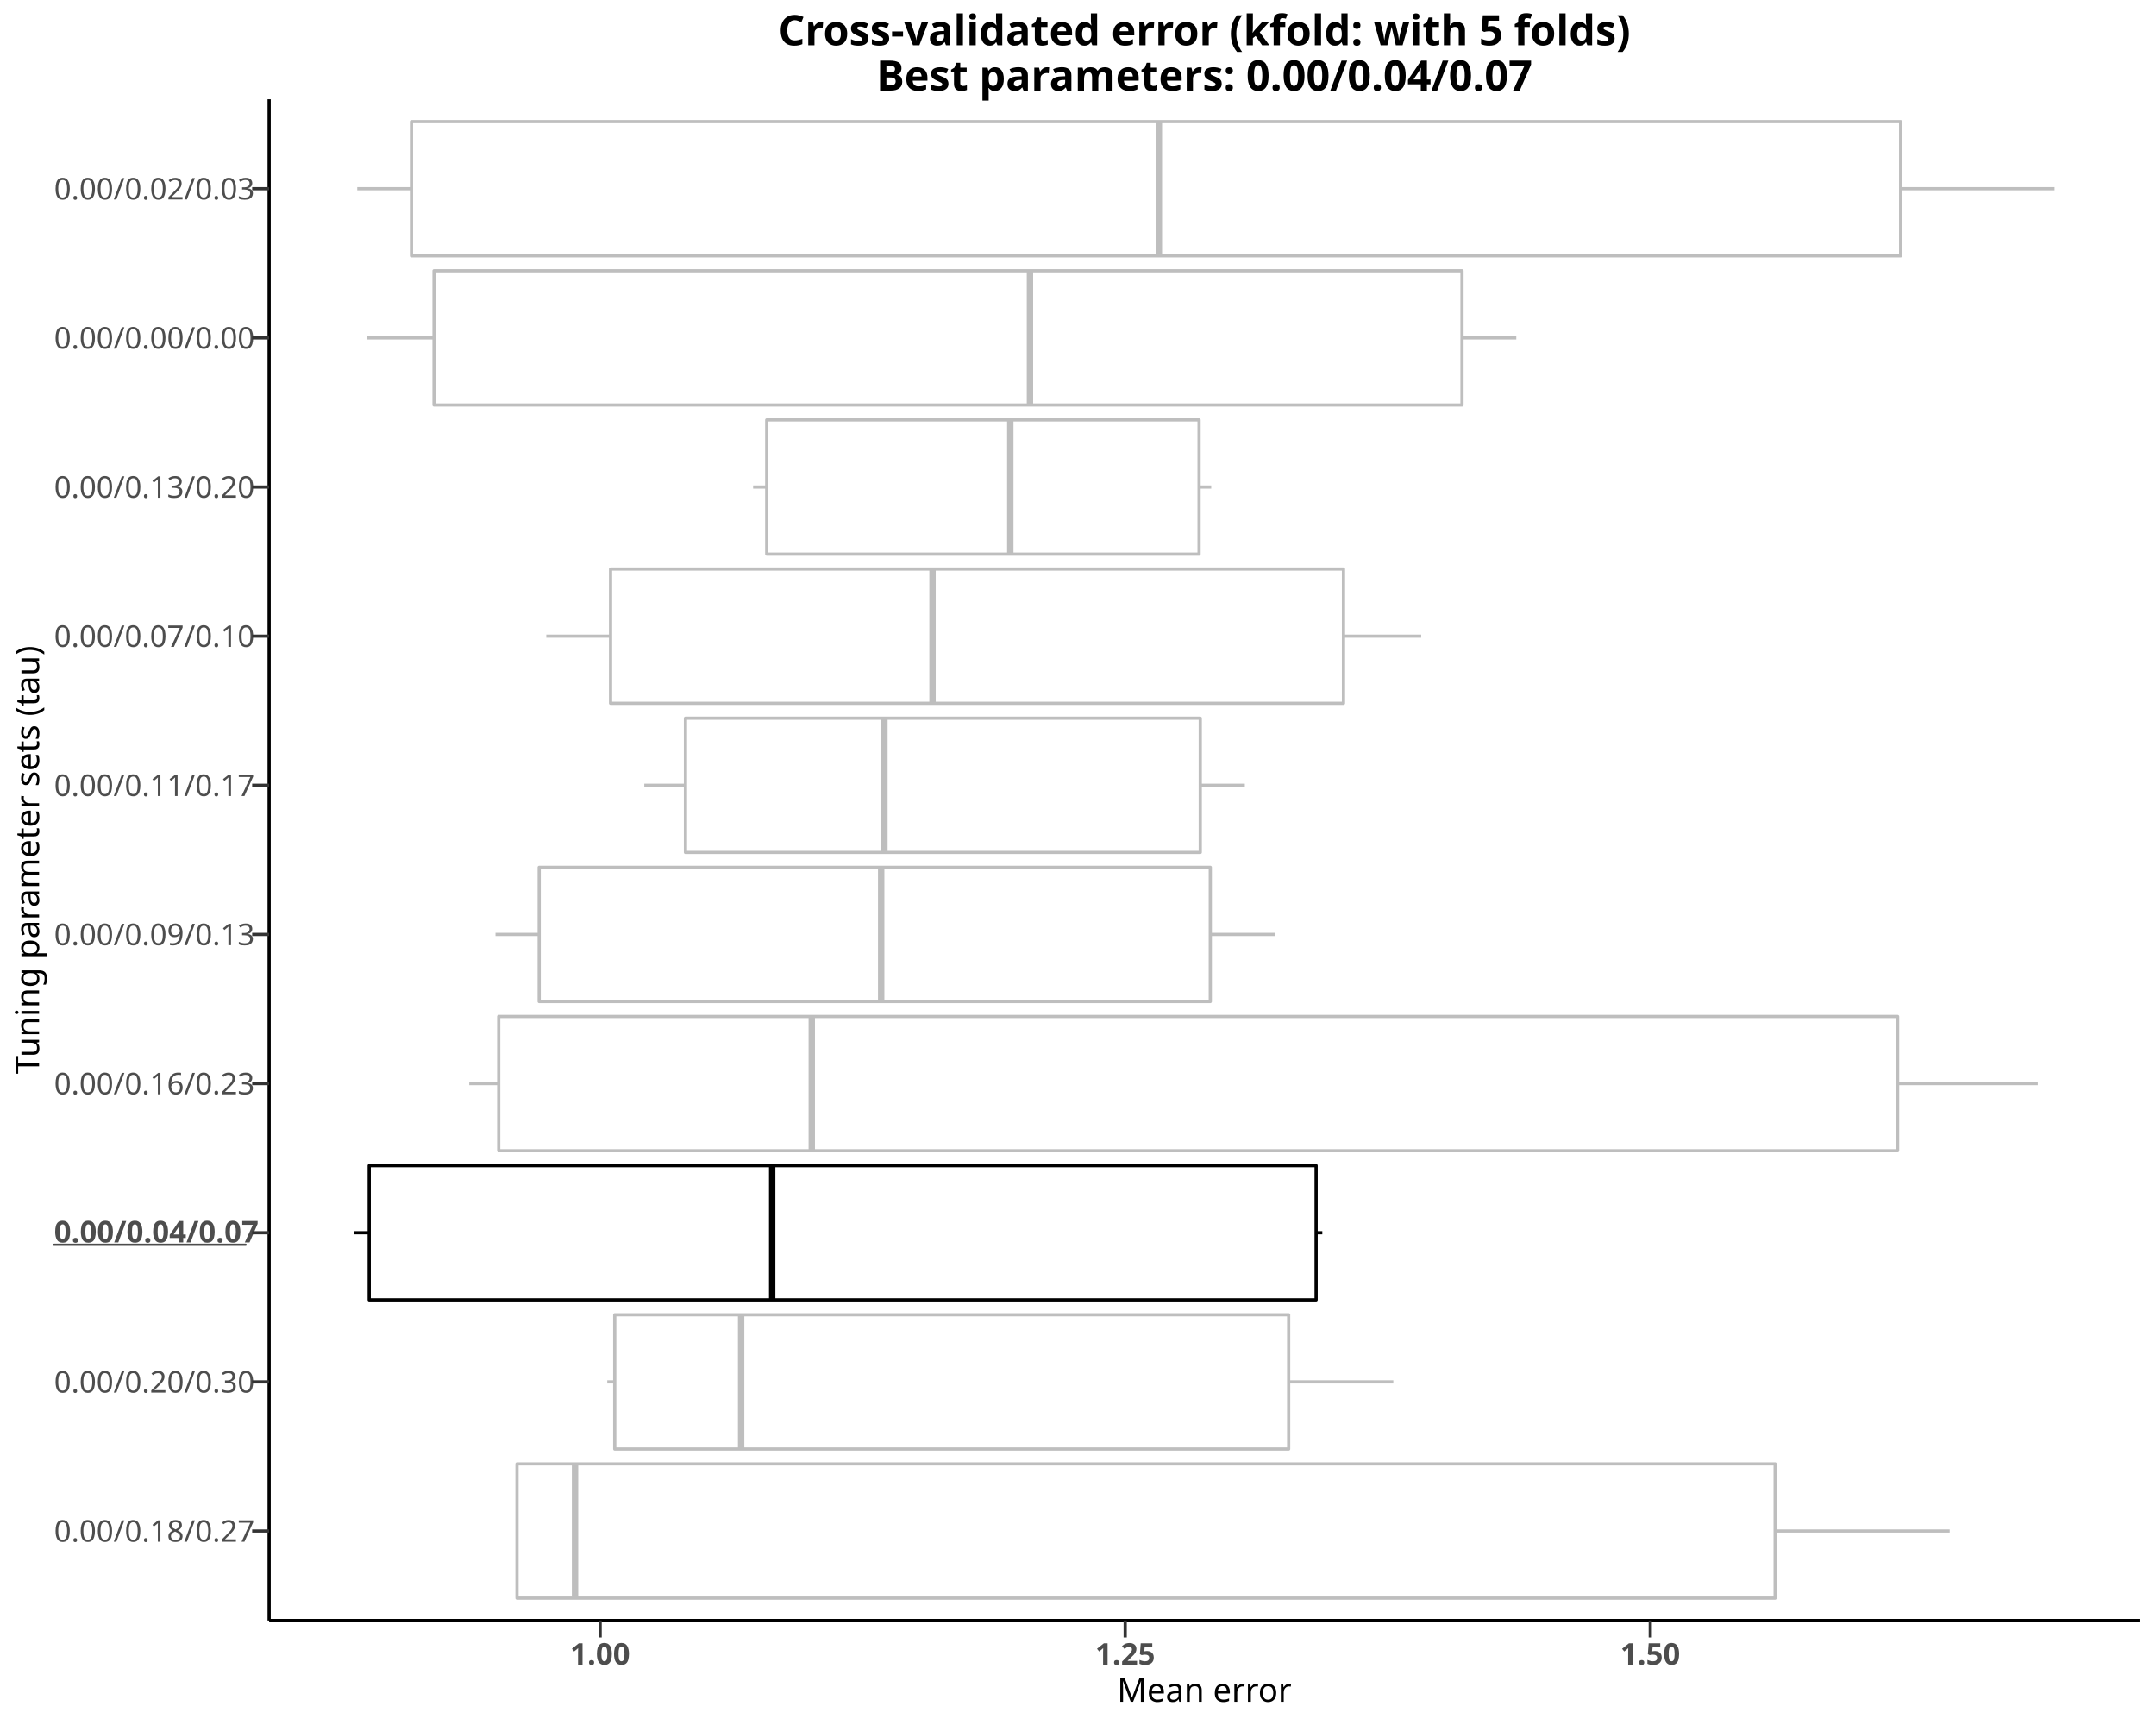
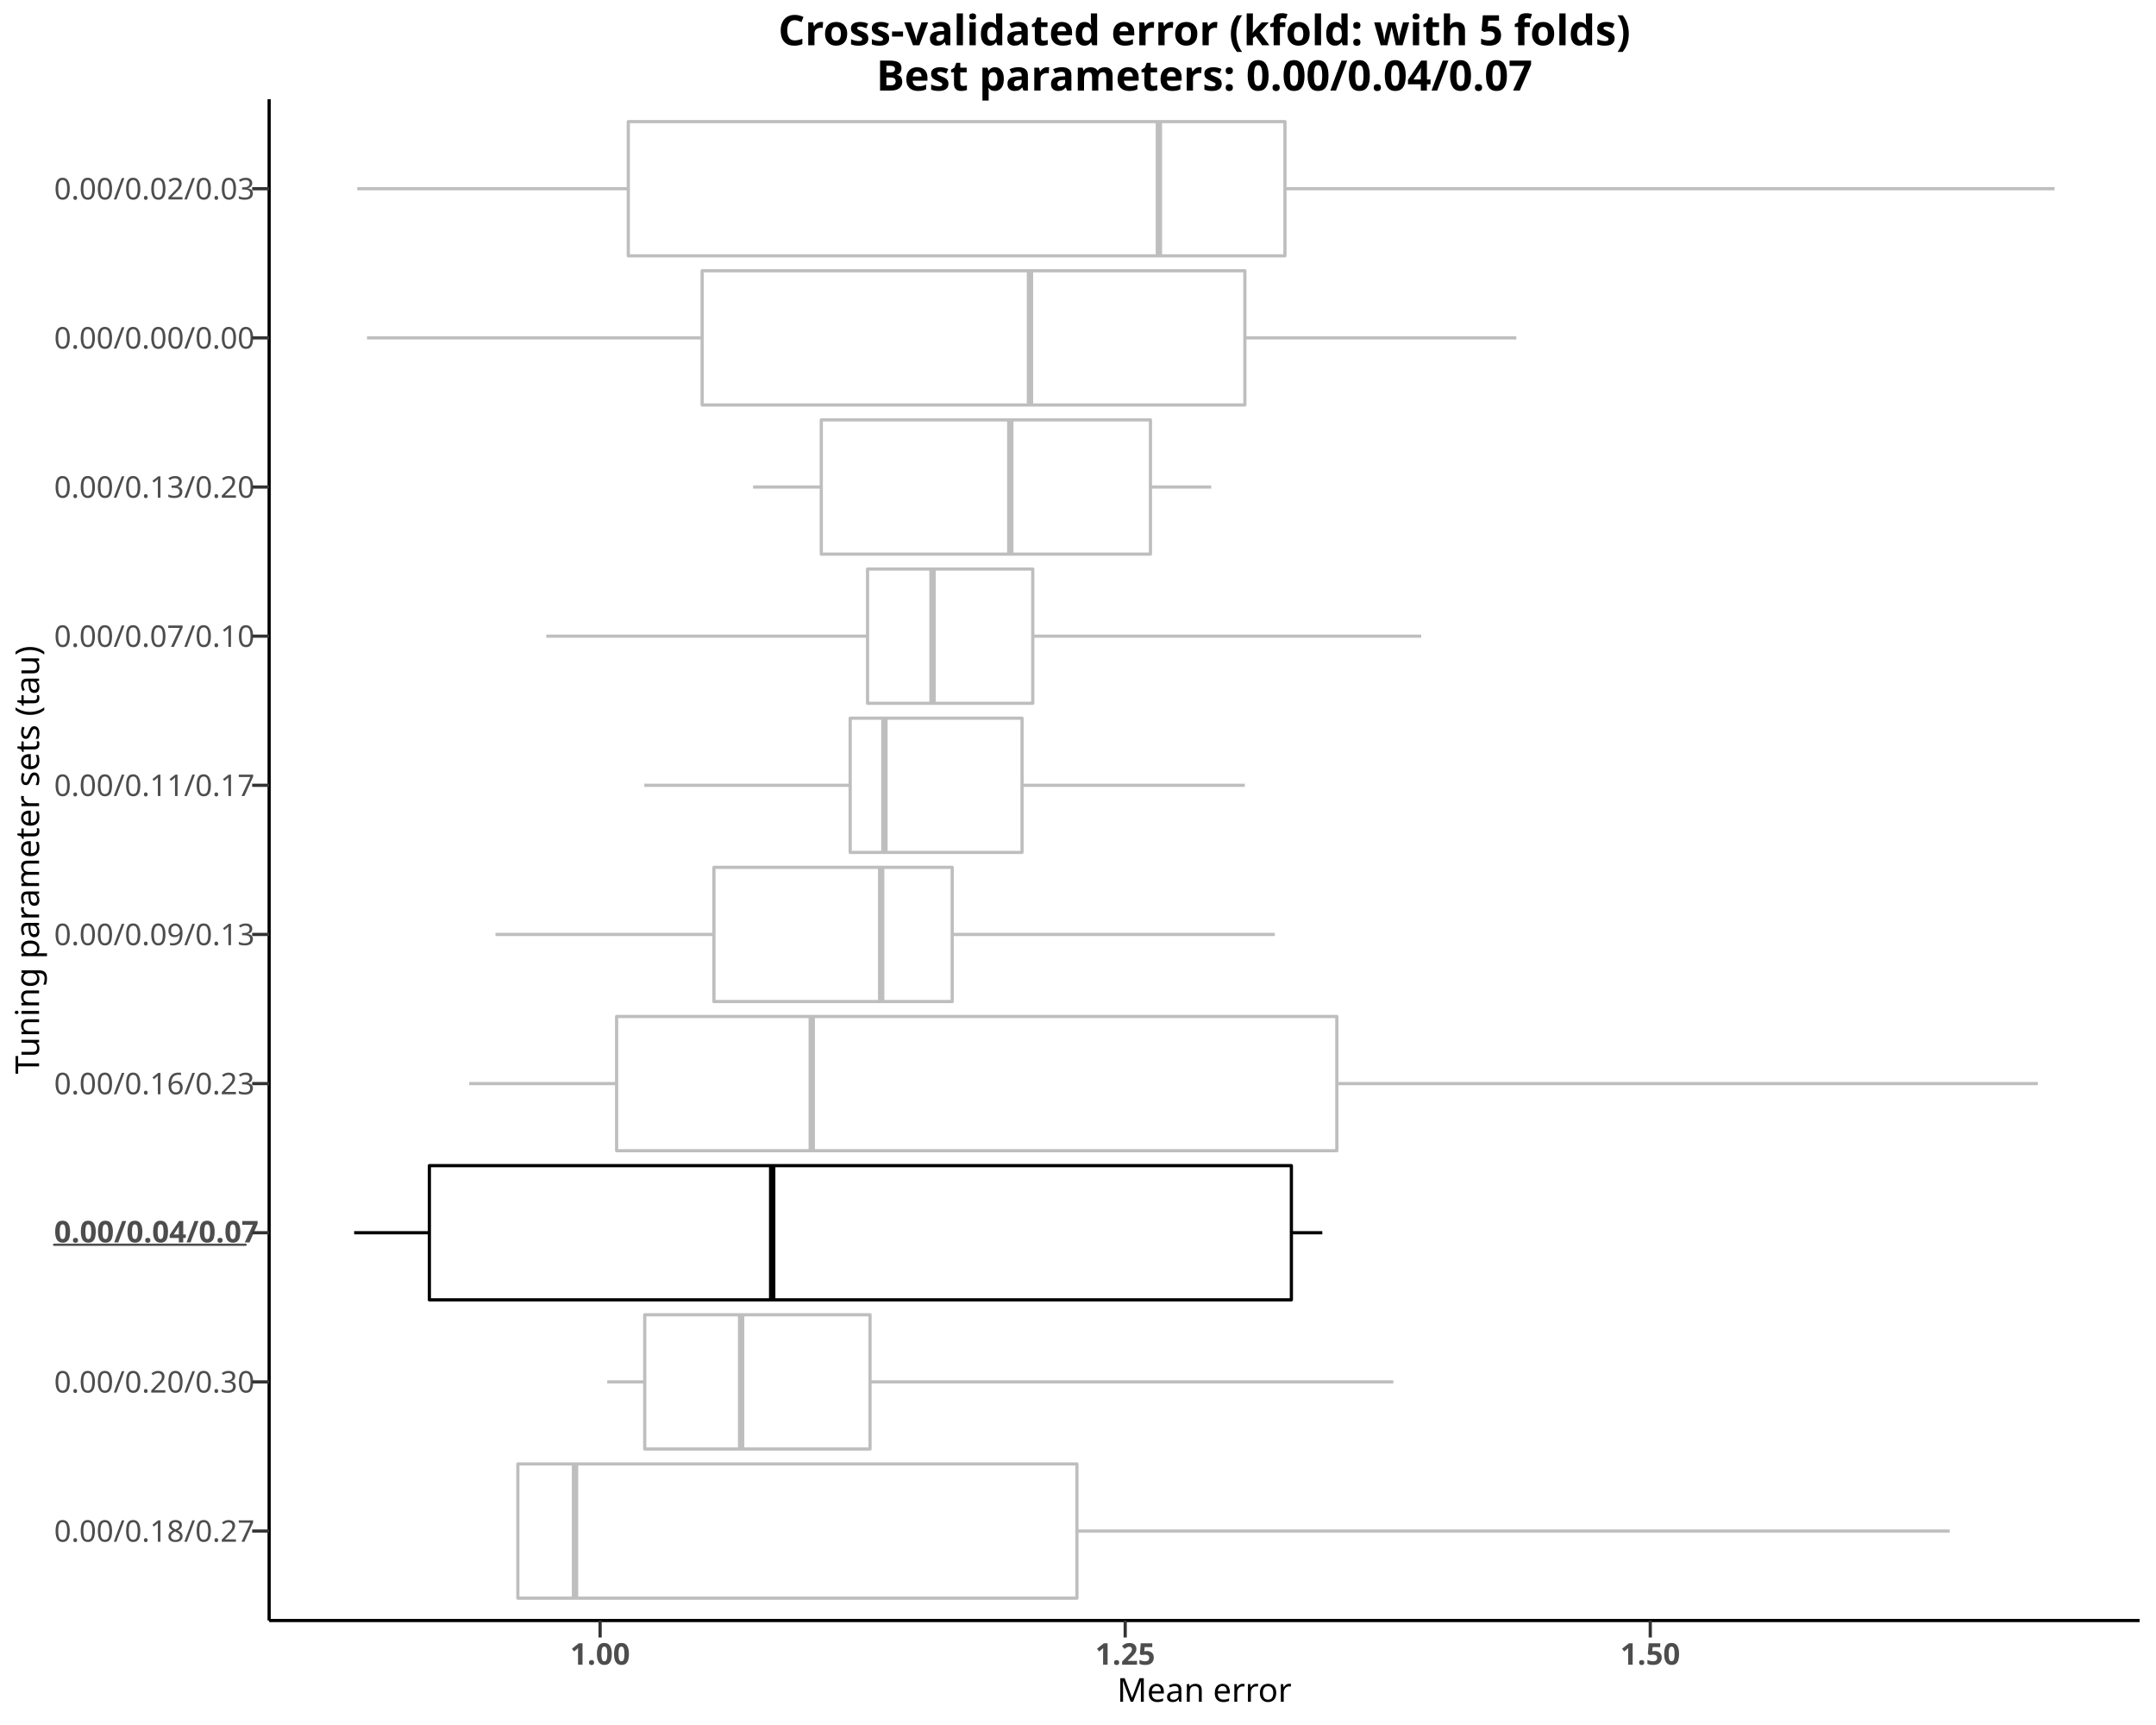
<svg xmlns="http://www.w3.org/2000/svg" class="svglite" data-engine-version="2.0" width="720.00pt" height="576.00pt" viewBox="0 0 720.00 576.00">
  <defs>
    <style type="text/css">
    .svglite line, .svglite polyline, .svglite polygon, .svglite path, .svglite rect, .svglite circle {
      fill: none;
      stroke: #000000;
      stroke-linecap: round;
      stroke-linejoin: round;
      stroke-miterlimit: 10.00;
    }
  </style>
  </defs>
  <rect width="100%" height="100%" style="stroke: none; fill: #FFFFFF;" />
  <defs>
    <clipPath id="cpMC4wMHw3MjAuMDB8MC4wMHw1NzYuMDA=">
      <rect x="0.00" y="0.00" width="720.00" height="576.00" />
    </clipPath>
  </defs>
  <g clip-path="url(#cpMC4wMHw3MjAuMDB8MC4wMHw1NzYuMDA=)">
    <rect x="0.00" y="0.00" width="720.00" height="576.00" style="stroke-width: 1.07; stroke: #FFFFFF; fill: #FFFFFF;" />
  </g>
  <defs>
    <clipPath id="cpODkuODh8NzE0LjUyfDMzLjE0fDU0MS4xMQ==">
      <rect x="89.88" y="33.14" width="624.64" height="507.97" />
    </clipPath>
  </defs>
  <g clip-path="url(#cpODkuODh8NzE0LjUyfDMzLjE0fDU0MS4xMQ==)">
    <rect x="89.88" y="33.14" width="624.64" height="507.97" style="stroke-width: 1.07; stroke: none; fill: #FFFFFF;" />
-     <line x1="592.81" y1="511.23" x2="651.10" y2="511.23" style="stroke-width: 1.07; stroke: #BEBEBE; stroke-linecap: butt;" />
-     <line x1="172.65" y1="511.23" x2="172.58" y2="511.23" style="stroke-width: 1.07; stroke: #BEBEBE; stroke-linecap: butt;" />
-     <polygon points="592.81,533.64 172.65,533.64 172.65,488.82 592.81,488.82 592.81,533.64 " style="stroke-width: 1.07; stroke: #BEBEBE; fill: #FFFFFF;" />
+     <line x1="359.64" y1="511.23" x2="651.10" y2="511.23" style="stroke-width: 1.07; stroke: #BEBEBE; stroke-linecap: butt;" />
+     <line x1="172.94" y1="511.23" x2="172.58" y2="511.23" style="stroke-width: 1.07; stroke: #BEBEBE; stroke-linecap: butt;" />
+     <polygon points="359.64,533.64 172.94,533.64 172.94,488.82 359.64,488.82 359.64,533.64 " style="stroke-width: 1.07; stroke: #BEBEBE; fill: #FFFFFF;" />
    <line x1="192.03" y1="533.64" x2="192.03" y2="488.82" style="stroke-width: 2.13; stroke: #BEBEBE; stroke-linecap: butt;" />
-     <line x1="430.35" y1="461.43" x2="465.30" y2="461.43" style="stroke-width: 1.07; stroke: #BEBEBE; stroke-linecap: butt;" />
-     <line x1="205.29" y1="461.43" x2="202.79" y2="461.43" style="stroke-width: 1.07; stroke: #BEBEBE; stroke-linecap: butt;" />
-     <polygon points="430.35,483.84 205.29,483.84 205.29,439.02 430.35,439.02 430.35,483.84 " style="stroke-width: 1.07; stroke: #BEBEBE; fill: #FFFFFF;" />
+     <line x1="290.55" y1="461.43" x2="465.30" y2="461.43" style="stroke-width: 1.07; stroke: #BEBEBE; stroke-linecap: butt;" />
+     <line x1="215.31" y1="461.43" x2="202.79" y2="461.43" style="stroke-width: 1.07; stroke: #BEBEBE; stroke-linecap: butt;" />
+     <polygon points="290.55,483.84 215.31,483.84 215.31,439.02 290.55,439.02 290.55,483.84 " style="stroke-width: 1.07; stroke: #BEBEBE; fill: #FFFFFF;" />
    <line x1="247.50" y1="483.84" x2="247.50" y2="439.02" style="stroke-width: 2.13; stroke: #BEBEBE; stroke-linecap: butt;" />
-     <line x1="439.52" y1="411.63" x2="441.59" y2="411.63" style="stroke-width: 1.07; stroke-linecap: butt;" />
-     <line x1="123.30" y1="411.63" x2="118.27" y2="411.63" style="stroke-width: 1.07; stroke-linecap: butt;" />
-     <polygon points="439.52,434.04 123.30,434.04 123.30,389.22 439.52,389.22 439.52,434.04 " style="stroke-width: 1.07; fill: #FFFFFF;" />
+     <line x1="431.26" y1="411.63" x2="441.59" y2="411.63" style="stroke-width: 1.07; stroke-linecap: butt;" />
+     <line x1="143.39" y1="411.63" x2="118.27" y2="411.63" style="stroke-width: 1.07; stroke-linecap: butt;" />
+     <polygon points="431.26,434.04 143.39,434.04 143.39,389.22 431.26,389.22 431.26,434.04 " style="stroke-width: 1.07; fill: #FFFFFF;" />
    <line x1="257.87" y1="434.04" x2="257.87" y2="389.22" style="stroke-width: 2.13; stroke-linecap: butt;" />
-     <line x1="633.71" y1="361.83" x2="680.52" y2="361.83" style="stroke-width: 1.07; stroke: #BEBEBE; stroke-linecap: butt;" />
-     <line x1="166.54" y1="361.83" x2="156.70" y2="361.83" style="stroke-width: 1.07; stroke: #BEBEBE; stroke-linecap: butt;" />
-     <polygon points="633.71,384.24 166.54,384.24 166.54,339.42 633.71,339.42 633.71,384.24 " style="stroke-width: 1.07; stroke: #BEBEBE; fill: #FFFFFF;" />
+     <line x1="446.44" y1="361.83" x2="680.52" y2="361.83" style="stroke-width: 1.07; stroke: #BEBEBE; stroke-linecap: butt;" />
+     <line x1="205.92" y1="361.83" x2="156.70" y2="361.83" style="stroke-width: 1.07; stroke: #BEBEBE; stroke-linecap: butt;" />
+     <polygon points="446.44,384.24 205.92,384.24 205.92,339.42 446.44,339.42 446.44,384.24 " style="stroke-width: 1.07; stroke: #BEBEBE; fill: #FFFFFF;" />
    <line x1="271.09" y1="384.24" x2="271.09" y2="339.42" style="stroke-width: 2.13; stroke: #BEBEBE; stroke-linecap: butt;" />
-     <line x1="404.18" y1="312.02" x2="425.73" y2="312.02" style="stroke-width: 1.07; stroke: #BEBEBE; stroke-linecap: butt;" />
-     <line x1="180.06" y1="312.02" x2="165.47" y2="312.02" style="stroke-width: 1.07; stroke: #BEBEBE; stroke-linecap: butt;" />
-     <polygon points="404.18,334.43 180.06,334.43 180.06,289.61 404.18,289.61 404.18,334.43 " style="stroke-width: 1.07; stroke: #BEBEBE; fill: #FFFFFF;" />
+     <line x1="317.99" y1="312.02" x2="425.73" y2="312.02" style="stroke-width: 1.07; stroke: #BEBEBE; stroke-linecap: butt;" />
+     <line x1="238.42" y1="312.02" x2="165.47" y2="312.02" style="stroke-width: 1.07; stroke: #BEBEBE; stroke-linecap: butt;" />
+     <polygon points="317.99,334.43 238.42,334.43 238.42,289.61 317.99,289.61 317.99,334.43 " style="stroke-width: 1.07; stroke: #BEBEBE; fill: #FFFFFF;" />
    <line x1="294.27" y1="334.43" x2="294.27" y2="289.61" style="stroke-width: 2.13; stroke: #BEBEBE; stroke-linecap: butt;" />
-     <line x1="400.83" y1="262.22" x2="415.71" y2="262.22" style="stroke-width: 1.07; stroke: #BEBEBE; stroke-linecap: butt;" />
-     <line x1="228.91" y1="262.22" x2="215.16" y2="262.22" style="stroke-width: 1.07; stroke: #BEBEBE; stroke-linecap: butt;" />
-     <polygon points="400.83,284.63 228.91,284.63 228.91,239.81 400.83,239.81 400.83,284.63 " style="stroke-width: 1.07; stroke: #BEBEBE; fill: #FFFFFF;" />
+     <line x1="341.31" y1="262.22" x2="415.71" y2="262.22" style="stroke-width: 1.07; stroke: #BEBEBE; stroke-linecap: butt;" />
+     <line x1="283.92" y1="262.22" x2="215.16" y2="262.22" style="stroke-width: 1.07; stroke: #BEBEBE; stroke-linecap: butt;" />
+     <polygon points="341.31,284.63 283.92,284.63 283.92,239.81 341.31,239.81 341.31,284.63 " style="stroke-width: 1.07; stroke: #BEBEBE; fill: #FFFFFF;" />
    <line x1="295.35" y1="284.63" x2="295.35" y2="239.81" style="stroke-width: 2.13; stroke: #BEBEBE; stroke-linecap: butt;" />
-     <line x1="448.66" y1="212.42" x2="474.61" y2="212.42" style="stroke-width: 1.07; stroke: #BEBEBE; stroke-linecap: butt;" />
-     <line x1="203.89" y1="212.42" x2="182.43" y2="212.42" style="stroke-width: 1.07; stroke: #BEBEBE; stroke-linecap: butt;" />
-     <polygon points="448.66,234.83 203.89,234.83 203.89,190.01 448.66,190.01 448.66,234.83 " style="stroke-width: 1.07; stroke: #BEBEBE; fill: #FFFFFF;" />
+     <line x1="344.89" y1="212.42" x2="474.61" y2="212.42" style="stroke-width: 1.07; stroke: #BEBEBE; stroke-linecap: butt;" />
+     <line x1="289.72" y1="212.42" x2="182.43" y2="212.42" style="stroke-width: 1.07; stroke: #BEBEBE; stroke-linecap: butt;" />
+     <polygon points="344.89,234.83 289.72,234.83 289.72,190.01 344.89,190.01 344.89,234.83 " style="stroke-width: 1.07; stroke: #BEBEBE; fill: #FFFFFF;" />
    <line x1="311.42" y1="234.83" x2="311.42" y2="190.01" style="stroke-width: 2.13; stroke: #BEBEBE; stroke-linecap: butt;" />
-     <line x1="400.43" y1="162.62" x2="404.49" y2="162.62" style="stroke-width: 1.07; stroke: #BEBEBE; stroke-linecap: butt;" />
-     <line x1="256.05" y1="162.62" x2="251.50" y2="162.62" style="stroke-width: 1.07; stroke: #BEBEBE; stroke-linecap: butt;" />
-     <polygon points="400.43,185.03 256.05,185.03 256.05,140.21 400.43,140.21 400.43,185.03 " style="stroke-width: 1.07; stroke: #BEBEBE; fill: #FFFFFF;" />
+     <line x1="384.19" y1="162.62" x2="404.49" y2="162.62" style="stroke-width: 1.07; stroke: #BEBEBE; stroke-linecap: butt;" />
+     <line x1="274.27" y1="162.62" x2="251.50" y2="162.62" style="stroke-width: 1.07; stroke: #BEBEBE; stroke-linecap: butt;" />
+     <polygon points="384.19,185.03 274.27,185.03 274.27,140.21 384.19,140.21 384.19,185.03 " style="stroke-width: 1.07; stroke: #BEBEBE; fill: #FFFFFF;" />
    <line x1="337.39" y1="185.03" x2="337.39" y2="140.21" style="stroke-width: 2.13; stroke: #BEBEBE; stroke-linecap: butt;" />
-     <line x1="488.24" y1="112.82" x2="506.37" y2="112.82" style="stroke-width: 1.07; stroke: #BEBEBE; stroke-linecap: butt;" />
-     <line x1="144.94" y1="112.82" x2="122.56" y2="112.82" style="stroke-width: 1.07; stroke: #BEBEBE; stroke-linecap: butt;" />
-     <polygon points="488.24,135.23 144.94,135.23 144.94,90.41 488.24,90.41 488.24,135.23 " style="stroke-width: 1.07; stroke: #BEBEBE; fill: #FFFFFF;" />
+     <line x1="415.73" y1="112.82" x2="506.37" y2="112.82" style="stroke-width: 1.07; stroke: #BEBEBE; stroke-linecap: butt;" />
+     <line x1="234.48" y1="112.82" x2="122.56" y2="112.82" style="stroke-width: 1.07; stroke: #BEBEBE; stroke-linecap: butt;" />
+     <polygon points="415.73,135.23 234.48,135.23 234.48,90.41 415.73,90.41 415.73,135.23 " style="stroke-width: 1.07; stroke: #BEBEBE; fill: #FFFFFF;" />
    <line x1="343.96" y1="135.23" x2="343.96" y2="90.41" style="stroke-width: 2.13; stroke: #BEBEBE; stroke-linecap: butt;" />
-     <line x1="634.72" y1="63.02" x2="686.13" y2="63.02" style="stroke-width: 1.07; stroke: #BEBEBE; stroke-linecap: butt;" />
-     <line x1="137.41" y1="63.02" x2="119.30" y2="63.02" style="stroke-width: 1.07; stroke: #BEBEBE; stroke-linecap: butt;" />
-     <polygon points="634.72,85.43 137.41,85.43 137.41,40.61 634.72,40.61 634.72,85.43 " style="stroke-width: 1.07; stroke: #BEBEBE; fill: #FFFFFF;" />
+     <line x1="429.11" y1="63.02" x2="686.13" y2="63.02" style="stroke-width: 1.07; stroke: #BEBEBE; stroke-linecap: butt;" />
+     <line x1="209.82" y1="63.02" x2="119.30" y2="63.02" style="stroke-width: 1.07; stroke: #BEBEBE; stroke-linecap: butt;" />
+     <polygon points="429.11,85.43 209.82,85.43 209.82,40.61 429.11,40.61 429.11,85.43 " style="stroke-width: 1.07; stroke: #BEBEBE; fill: #FFFFFF;" />
    <line x1="387.01" y1="85.43" x2="387.01" y2="40.61" style="stroke-width: 2.13; stroke: #BEBEBE; stroke-linecap: butt;" />
  </g>
  <g clip-path="url(#cpMC4wMHw3MjAuMDB8MC4wMHw1NzYuMDA=)">
    <polyline points="89.88,541.11 89.88,33.14 " style="stroke-width: 1.07; stroke-linecap: butt;" />
    <text x="18.07" y="465.00" style="font-size: 10.00px; fill: #4D4D4D; font-family: sans;" textLength="63.95px" lengthAdjust="spacingAndGlyphs">0.00/0.20/0.30</text>
    <text x="18.07" y="116.40" style="font-size: 10.00px; fill: #4D4D4D; font-family: sans;" textLength="63.95px" lengthAdjust="spacingAndGlyphs">0.00/0.00/0.00</text>
    <text x="18.07" y="265.80" style="font-size: 10.00px; fill: #4D4D4D; font-family: sans;" textLength="63.95px" lengthAdjust="spacingAndGlyphs">0.00/0.11/0.17</text>
    <text x="18.07" y="365.40" style="font-size: 10.00px; fill: #4D4D4D; font-family: sans;" textLength="63.95px" lengthAdjust="spacingAndGlyphs">0.00/0.16/0.23</text>
    <text x="18.07" y="514.80" style="font-size: 10.00px; fill: #4D4D4D; font-family: sans;" textLength="63.95px" lengthAdjust="spacingAndGlyphs">0.00/0.18/0.27</text>
    <text x="18.07" y="166.20" style="font-size: 10.00px; fill: #4D4D4D; font-family: sans;" textLength="63.95px" lengthAdjust="spacingAndGlyphs">0.00/0.13/0.20</text>
    <text x="18.07" y="216.00" style="font-size: 10.00px; fill: #4D4D4D; font-family: sans;" textLength="63.95px" lengthAdjust="spacingAndGlyphs">0.00/0.07/0.10</text>
    <text x="18.07" y="315.60" style="font-size: 10.00px; fill: #4D4D4D; font-family: sans;" textLength="63.95px" lengthAdjust="spacingAndGlyphs">0.00/0.09/0.13</text>
    <text x="18.07" y="414.86" style="font-size: 10.00px; font-weight: bold; fill: #4D4D4D; font-family: sans;" textLength="63.95px" lengthAdjust="spacingAndGlyphs">0.00/0.04/0.07</text>
    <polyline points="18.07,415.64 82.02,415.64 " style="stroke-width: 0.75; stroke: #4D4D4D;" />
    <text x="18.07" y="66.60" style="font-size: 10.00px; fill: #4D4D4D; font-family: sans;" textLength="63.95px" lengthAdjust="spacingAndGlyphs">0.00/0.02/0.03</text>
    <polyline points="84.21,461.43 89.88,461.43 " style="stroke-width: 1.07; stroke: #333333; stroke-linecap: butt;" />
    <polyline points="84.21,511.23 89.88,511.23 " style="stroke-width: 1.07; stroke: #333333; stroke-linecap: butt;" />
    <polyline points="84.21,361.83 89.88,361.83 " style="stroke-width: 1.07; stroke: #333333; stroke-linecap: butt;" />
    <polyline points="84.21,162.62 89.88,162.62 " style="stroke-width: 1.07; stroke: #333333; stroke-linecap: butt;" />
    <polyline points="84.21,262.22 89.88,262.22 " style="stroke-width: 1.07; stroke: #333333; stroke-linecap: butt;" />
    <polyline points="84.21,312.02 89.88,312.02 " style="stroke-width: 1.07; stroke: #333333; stroke-linecap: butt;" />
    <polyline points="84.21,212.42 89.88,212.42 " style="stroke-width: 1.07; stroke: #333333; stroke-linecap: butt;" />
    <polyline points="84.21,411.63 89.88,411.63 " style="stroke-width: 1.07; stroke: #333333; stroke-linecap: butt;" />
    <polyline points="84.21,63.02 89.88,63.02 " style="stroke-width: 1.07; stroke: #333333; stroke-linecap: butt;" />
    <polyline points="84.21,112.82 89.88,112.82 " style="stroke-width: 1.07; stroke: #333333; stroke-linecap: butt;" />
    <polyline points="89.88,541.11 714.52,541.11 " style="stroke-width: 1.07; stroke-linecap: butt;" />
    <polyline points="200.41,546.78 200.41,541.11 " style="stroke-width: 1.07; stroke: #333333; stroke-linecap: butt;" />
    <polyline points="375.76,546.78 375.76,541.11 " style="stroke-width: 1.07; stroke: #333333; stroke-linecap: butt;" />
    <polyline points="551.11,546.78 551.11,541.11 " style="stroke-width: 1.07; stroke: #333333; stroke-linecap: butt;" />
    <text x="200.41" y="555.85" text-anchor="middle" style="font-size: 10.00px; font-weight: bold; fill: #4D4D4D; font-family: sans;" textLength="19.46px" lengthAdjust="spacingAndGlyphs">1.00</text>
    <text x="375.76" y="555.85" text-anchor="middle" style="font-size: 10.00px; font-weight: bold; fill: #4D4D4D; font-family: sans;" textLength="19.46px" lengthAdjust="spacingAndGlyphs">1.25</text>
    <text x="551.11" y="555.85" text-anchor="middle" style="font-size: 10.00px; font-weight: bold; fill: #4D4D4D; font-family: sans;" textLength="19.46px" lengthAdjust="spacingAndGlyphs">1.50</text>
    <text x="402.20" y="568.24" text-anchor="middle" style="font-size: 11.00px; font-family: sans;" textLength="53.80px" lengthAdjust="spacingAndGlyphs">Mean error</text>
    <text transform="translate(13.05,287.12) rotate(-90)" text-anchor="middle" style="font-size: 11.00px; font-family: sans;" textLength="135.74px" lengthAdjust="spacingAndGlyphs">Tuning parameter sets (tau)</text>
    <text x="402.20" y="15.11" text-anchor="middle" style="font-size: 14.00px; font-weight: bold; font-family: sans;" textLength="251.34px" lengthAdjust="spacingAndGlyphs">Cross-validated error (kfold: with 5 folds)</text>
    <text x="402.20" y="30.23" text-anchor="middle" style="font-size: 14.00px; font-weight: bold; font-family: sans;" textLength="200.04px" lengthAdjust="spacingAndGlyphs">Best parameters: 0.00/0.04/0.07</text>
  </g>
</svg>
